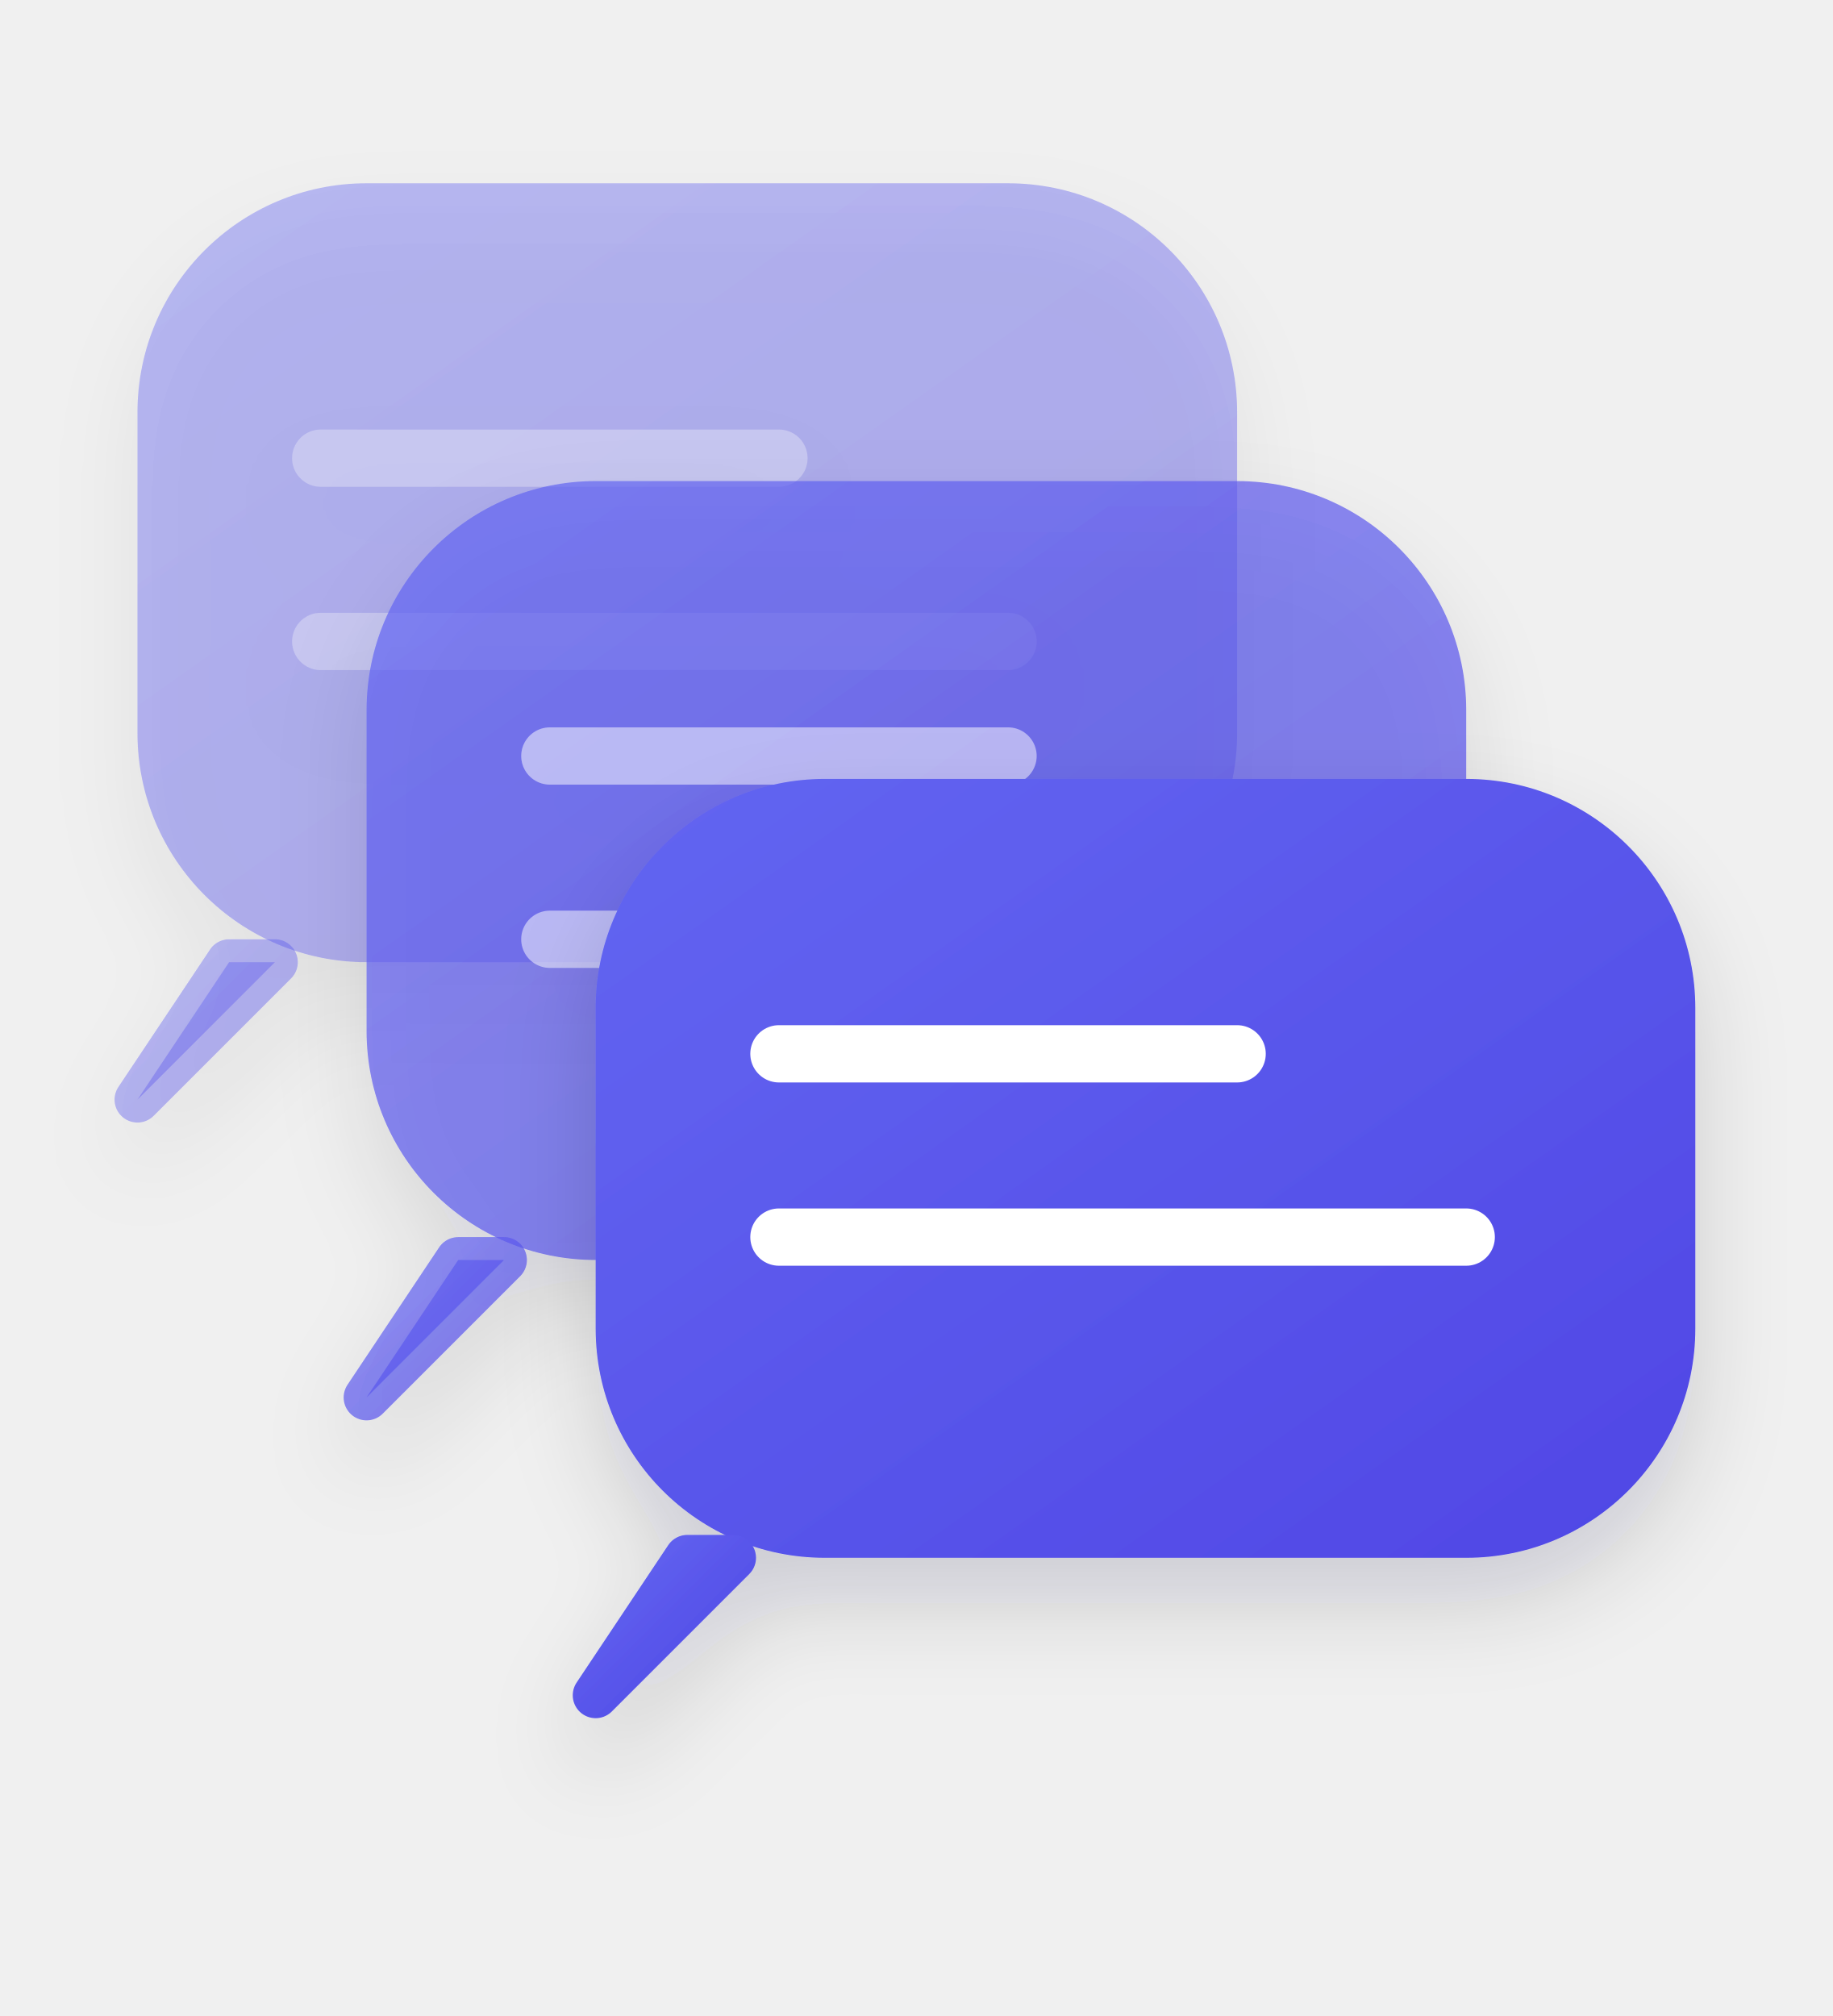
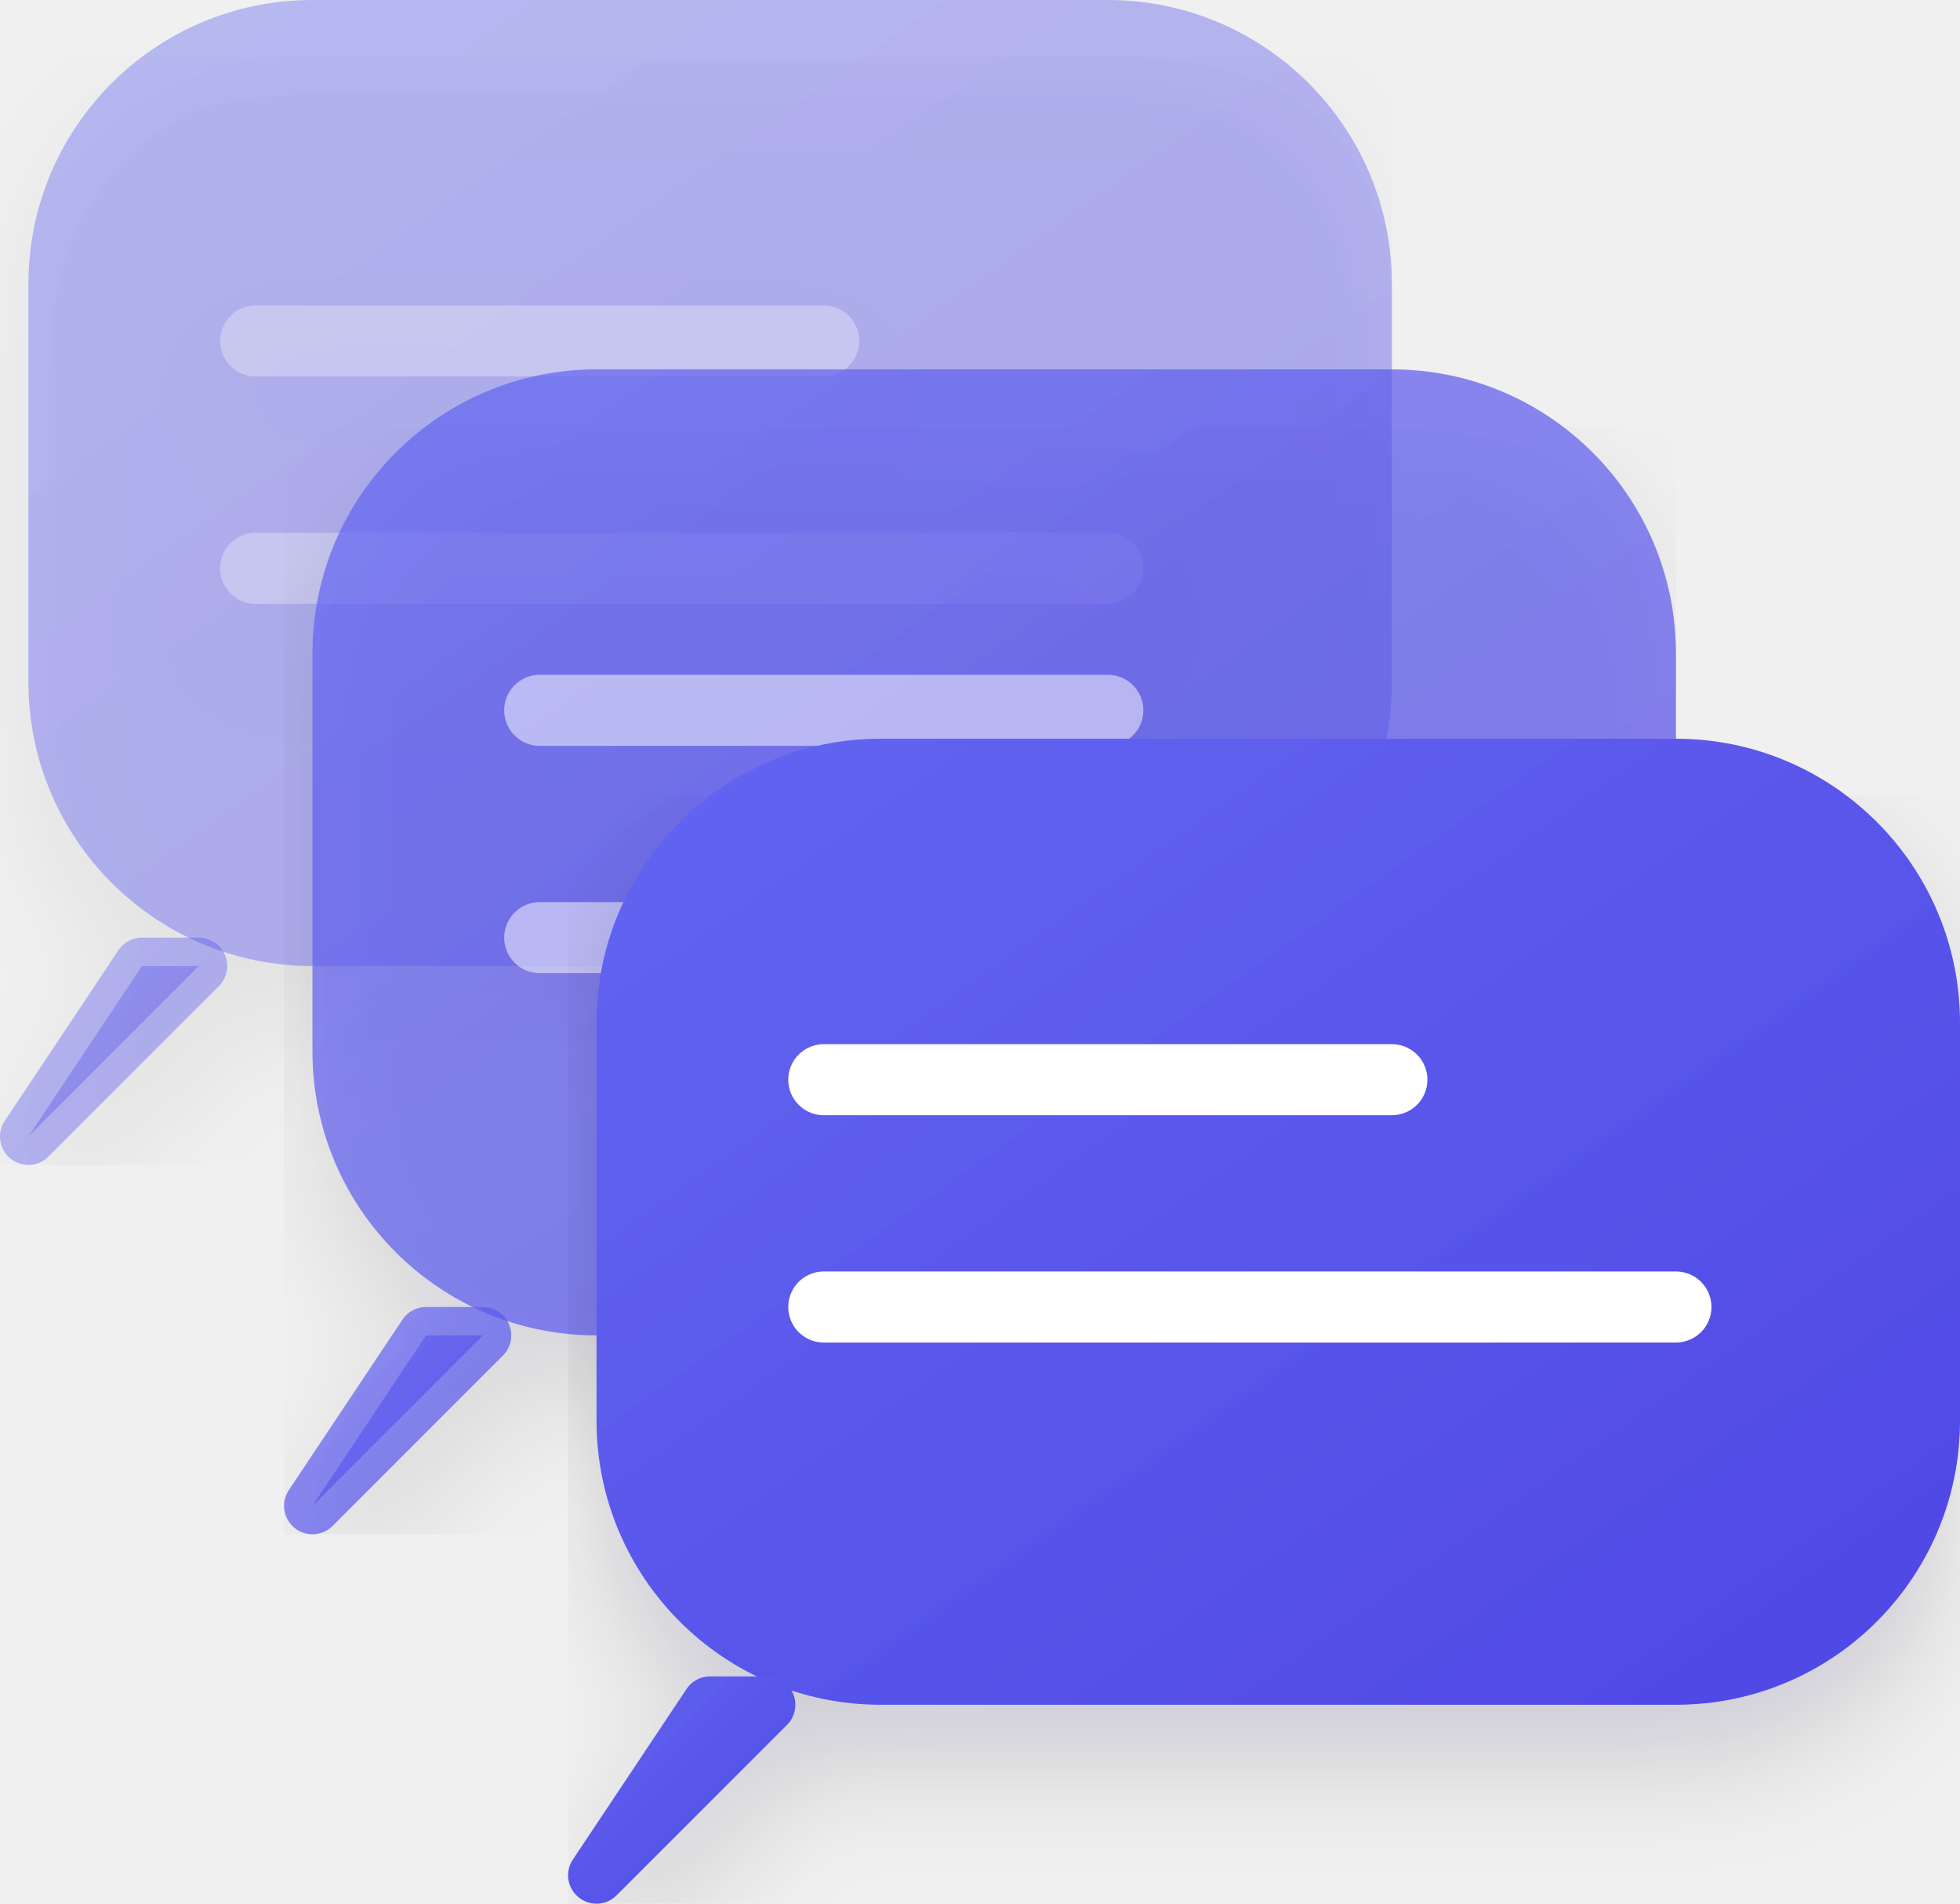
- <svg xmlns="http://www.w3.org/2000/svg" viewBox="10 6 80 88" width="100%" height="100%">
-   <defs>
-     <linearGradient id="bgBubbleGrad" x1="0%" y1="0%" x2="100%" y2="100%">
-       <stop offset="0%" stop-color="#6366F1" stop-opacity="0.4" />
-       <stop offset="100%" stop-color="#4F46E5" stop-opacity="0.4" />
+ <svg xmlns="http://www.w3.org/2000/svg" xmlns:xlink="http://www.w3.org/1999/xlink" viewBox="10 8 68.999 66.999" width="68.999" height="66.999" version="1.1" id="svg11">
+   <defs id="defs6">
+     <linearGradient id="bgBubbleGrad" x1="0" y1="0" x2="1" y2="1">
+       <stop offset="0%" stop-color="#6366F1" stop-opacity="0.4" id="stop1" />
+       <stop offset="100%" stop-color="#4F46E5" stop-opacity="0.4" id="stop2" />
    </linearGradient>
-     <linearGradient id="midBubbleGrad" x1="0%" y1="0%" x2="100%" y2="100%">
-       <stop offset="0%" stop-color="#6366F1" stop-opacity="0.7" />
-       <stop offset="100%" stop-color="#4F46E5" stop-opacity="0.7" />
+     <linearGradient id="midBubbleGrad" x1="0" y1="0" x2="1" y2="1">
+       <stop offset="0%" stop-color="#6366F1" stop-opacity="0.7" id="stop3" />
+       <stop offset="100%" stop-color="#4F46E5" stop-opacity="0.7" id="stop4" />
    </linearGradient>
-     <linearGradient id="fgBubbleGrad" x1="0%" y1="0%" x2="100%" y2="100%">
-       <stop offset="0%" stop-color="#6366F1" />
-       <stop offset="100%" stop-color="#4F46E5" />
+     <linearGradient id="fgBubbleGrad" x1="0" y1="0" x2="1" y2="1">
+       <stop offset="0%" stop-color="#6366F1" id="stop5" />
+       <stop offset="100%" stop-color="#4F46E5" id="stop6" />
    </linearGradient>
-     <filter id="softShadow" x="-10%" y="-10%" width="130%" height="130%">
+     <filter id="softShadow" x="-0.021" y="0" width="1.021" height="1.025">
      <feDropShadow dx="0" dy="2" stdDeviation="2" flood-color="#0F172A" flood-opacity="0.15" />
    </filter>
+     <linearGradient xlink:href="#bgBubbleGrad" id="linearGradient11" x1="13.466" y1="16.634" x2="53.864" y2="57.032" gradientTransform="scale(1.188177,0.8416254)" gradientUnits="userSpaceOnUse" />
+     <linearGradient xlink:href="#bgBubbleGrad" id="linearGradient12" x1="15.001" y1="47" x2="23" y2="54.999" gradientUnits="userSpaceOnUse" />
+     <linearGradient xlink:href="#bgBubbleGrad" id="linearGradient13" x1="15.001" y1="47" x2="23" y2="54.999" gradientUnits="userSpaceOnUse" />
+     <linearGradient xlink:href="#midBubbleGrad" id="linearGradient14" x1="21.882" y1="32.081" x2="62.28" y2="72.479" gradientTransform="scale(1.188177,0.8416254)" gradientUnits="userSpaceOnUse" />
+     <linearGradient xlink:href="#midBubbleGrad" id="linearGradient15" x1="25.001" y1="60" x2="33" y2="67.999" gradientUnits="userSpaceOnUse" />
+     <linearGradient xlink:href="#midBubbleGrad" id="linearGradient16" x1="25.001" y1="60" x2="33" y2="67.999" gradientUnits="userSpaceOnUse" />
+     <linearGradient xlink:href="#fgBubbleGrad" id="linearGradient17" x1="30.299" y1="47.527" x2="70.697" y2="87.925" gradientTransform="scale(1.188177,0.8416254)" gradientUnits="userSpaceOnUse" />
+     <linearGradient xlink:href="#fgBubbleGrad" id="linearGradient18" x1="35.001" y1="73" x2="43" y2="80.999" gradientUnits="userSpaceOnUse" />
+     <linearGradient xlink:href="#fgBubbleGrad" id="linearGradient19" x1="35.001" y1="73" x2="43" y2="80.999" gradientUnits="userSpaceOnUse" />
  </defs>
-   <g filter="url(#softShadow)">
-     <rect x="16" y="14" width="48" height="34" rx="10" fill="url(#bgBubbleGrad)" />
-     <path d="M 22 48 L 16 54 L 20 48 Z" fill="url(#bgBubbleGrad)" stroke="url(#bgBubbleGrad)" stroke-width="2" stroke-linejoin="round" />
-     <line x1="24" y1="26" x2="44" y2="26" stroke="#FFFFFF" stroke-width="2.5" stroke-linecap="round" opacity="0.3" />
-     <line x1="24" y1="34" x2="54" y2="34" stroke="#FFFFFF" stroke-width="2.5" stroke-linecap="round" opacity="0.3" />
+   <g filter="url(#softShadow)" id="g7" transform="translate(-5.00054,-6)">
+     <rect x="16" y="14" width="48" height="34" rx="10" fill="url(#bgBubbleGrad)" id="rect6" style="fill:url(#linearGradient11)" />
+     <path d="m 22,48 -6,6 4,-6 z" fill="url(#bgBubbleGrad)" stroke="url(#bgBubbleGrad)" stroke-width="2" stroke-linejoin="round" id="path6" style="fill:url(#linearGradient12);stroke:url(#linearGradient13)" />
+     <line x1="24" y1="26" x2="44" y2="26" stroke="#ffffff" stroke-width="2.5" stroke-linecap="round" opacity="0.3" id="line6" />
+     <line x1="24" y1="34" x2="54" y2="34" stroke="#ffffff" stroke-width="2.5" stroke-linecap="round" opacity="0.3" id="line7" />
  </g>
-   <g filter="url(#softShadow)">
-     <rect x="26" y="27" width="48" height="34" rx="10" fill="url(#midBubbleGrad)" />
-     <path d="M 32 61 L 26 67 L 30 61 Z" fill="url(#midBubbleGrad)" stroke="url(#midBubbleGrad)" stroke-width="2" stroke-linejoin="round" />
-     <line x1="34" y1="39" x2="54" y2="39" stroke="#FFFFFF" stroke-width="2.5" stroke-linecap="round" opacity="0.5" />
-     <line x1="34" y1="47" x2="64" y2="47" stroke="#FFFFFF" stroke-width="2.5" stroke-linecap="round" opacity="0.5" />
+   <g filter="url(#softShadow)" id="g9" transform="translate(-5.00054,-6)">
+     <rect x="26" y="27" width="48" height="34" rx="10" fill="url(#midBubbleGrad)" id="rect7" style="fill:url(#linearGradient14)" />
+     <path d="m 32,61 -6,6 4,-6 z" fill="url(#midBubbleGrad)" stroke="url(#midBubbleGrad)" stroke-width="2" stroke-linejoin="round" id="path7" style="fill:url(#linearGradient15);stroke:url(#linearGradient16)" />
+     <line x1="34" y1="39" x2="54" y2="39" stroke="#ffffff" stroke-width="2.5" stroke-linecap="round" opacity="0.5" id="line8" />
+     <line x1="34" y1="47" x2="64" y2="47" stroke="#ffffff" stroke-width="2.5" stroke-linecap="round" opacity="0.5" id="line9" />
  </g>
-   <g filter="url(#softShadow)">
-     <rect x="36" y="40" width="48" height="34" rx="10" fill="url(#fgBubbleGrad)" />
-     <path d="M 42 74 L 36 80 L 40 74 Z" fill="url(#fgBubbleGrad)" stroke="url(#fgBubbleGrad)" stroke-width="2" stroke-linejoin="round" />
-     <line x1="44" y1="52" x2="64" y2="52" stroke="#FFFFFF" stroke-width="2.5" stroke-linecap="round" />
-     <line x1="44" y1="60" x2="74" y2="60" stroke="#FFFFFF" stroke-width="2.5" stroke-linecap="round" />
+   <g filter="url(#softShadow)" id="g11" transform="translate(-5.00054,-6)">
+     <rect x="36" y="40" width="48" height="34" rx="10" fill="url(#fgBubbleGrad)" id="rect9" style="fill:url(#linearGradient17)" />
+     <path d="m 42,74 -6,6 4,-6 z" fill="url(#fgBubbleGrad)" stroke="url(#fgBubbleGrad)" stroke-width="2" stroke-linejoin="round" id="path9" style="fill:url(#linearGradient18);stroke:url(#linearGradient19)" />
+     <line x1="44" y1="52" x2="64" y2="52" stroke="#ffffff" stroke-width="2.5" stroke-linecap="round" id="line10" />
+     <line x1="44" y1="60" x2="74" y2="60" stroke="#ffffff" stroke-width="2.5" stroke-linecap="round" id="line11" />
  </g>
</svg>
